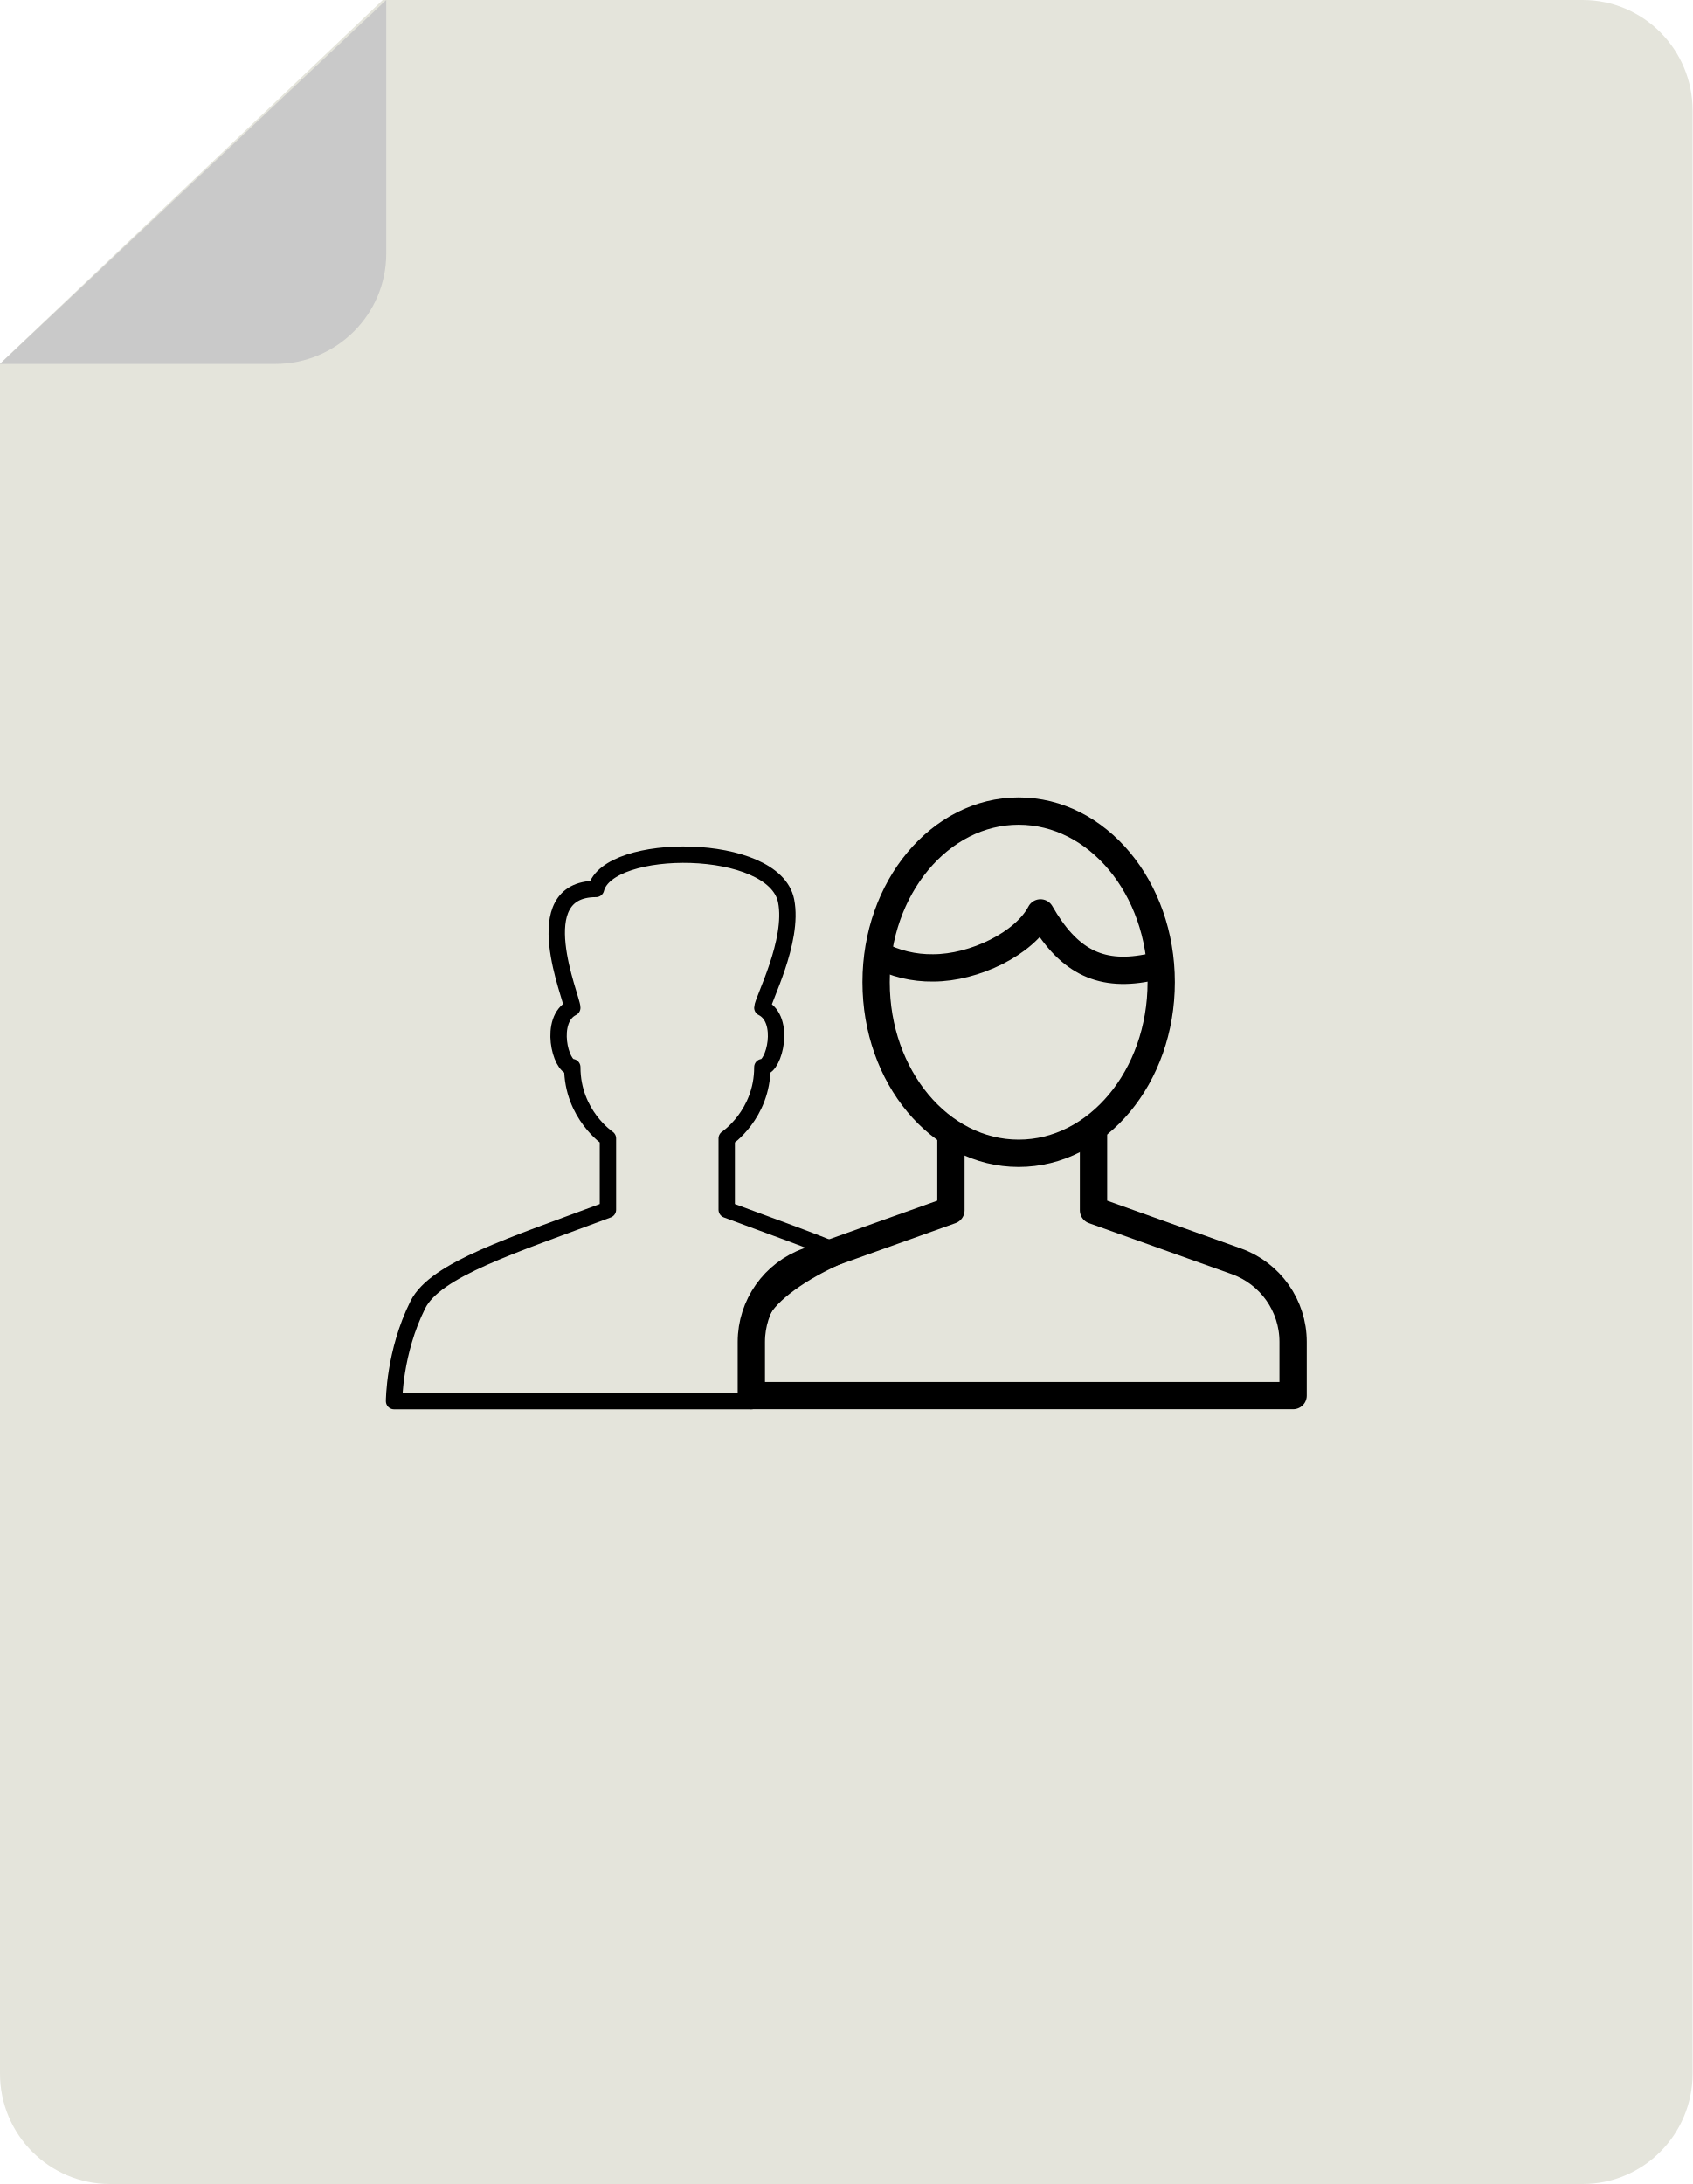
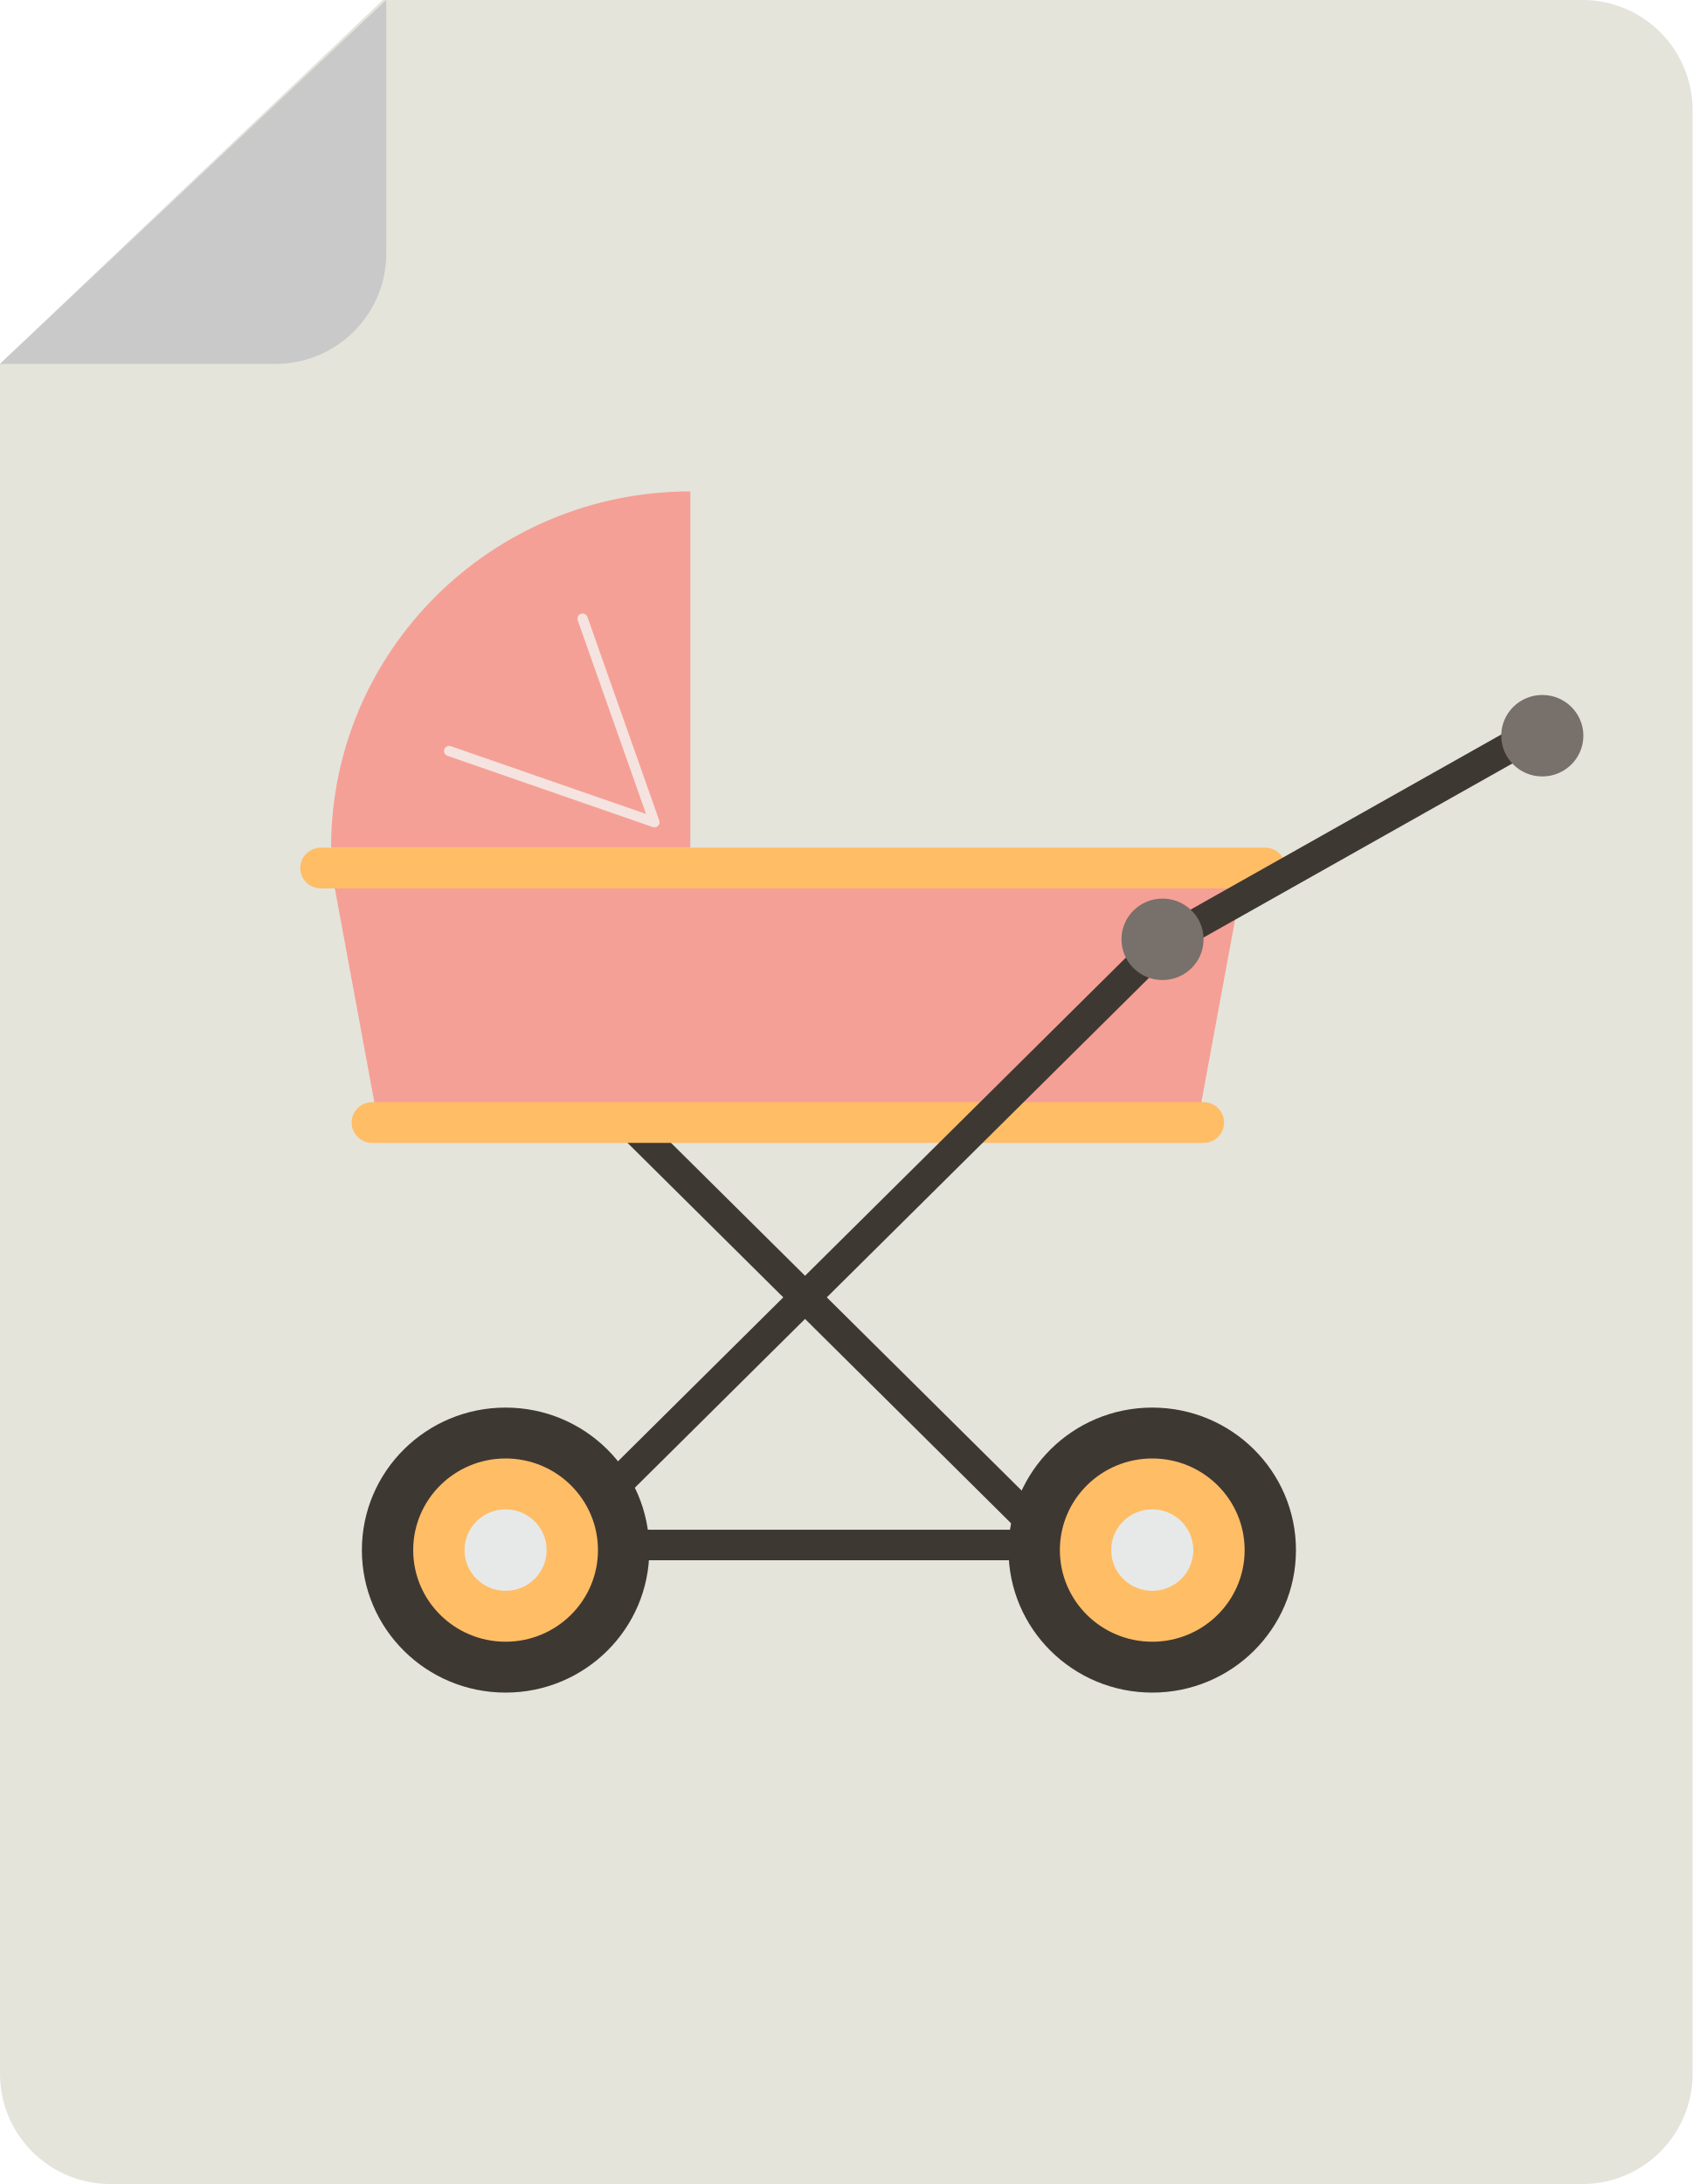
- <svg xmlns="http://www.w3.org/2000/svg" width="62px" height="80px" viewBox="0 0 62 80" version="1.1">
-   <g stroke="none" stroke-width="1" fill="none" fill-rule="evenodd">
-     <path d="M0,13.322 L0,75.957 C0,78.19 1.803,80 4.029,80 L57.973,80 C60.197,80 62,78.19 62,75.957 L62,4.043 C62,1.81 60.197,0 57.973,0 L14.021,0 L0,13.322 Z" fill="#E4E4DB" />
-     <path d="M14.149,0 L14.149,9.285 C14.149,11.52 12.329,13.331 10.083,13.331 L0,13.331 L14.149,0 Z" fill="#C9C9C9" />
-     <g transform="translate(14, 29)" stroke="#000000" stroke-linejoin="round">
-       <path d="M16.883,16.933 C15.302,17.604 14.213,18.451 13.915,19.058 C13.636,19.627 13.504,20.716 13.521,22.324 L10.444,22.324 L0.435,22.324 C0.435,22.324 0.435,20.534 1.306,18.793 C1.954,17.495 4.787,16.617 8.269,15.312 L8.269,12.7 C8.269,12.7 6.963,11.83 6.963,10.089 C6.528,10.089 6.093,8.349 6.963,7.913 C6.963,7.56 5.222,3.562 7.833,3.562 C8.269,1.821 14.361,1.821 14.796,3.997 C15.091,5.475 13.926,7.655 13.926,7.913 C14.796,8.349 14.361,10.089 13.926,10.089 C13.926,11.83 12.62,12.7 12.62,12.7 L12.62,15.312 C14.231,15.915 15.702,16.428 16.883,16.933 Z" stroke-width="0.6" />
-       <g transform="translate(13, 0.71)">
-         <path d="M7.833,11.782 L7.833,14.622 L2.602,16.491 C1.355,16.936 0.523,18.117 0.522,19.441 L0.522,21.411 L20.367,21.411 L20.367,19.441 C20.367,18.117 19.534,16.936 18.287,16.491 L13.056,14.622 L13.056,11.587" />
-         <ellipse cx="10.314" cy="6.267" rx="5.222" ry="6.267" />
-         <path d="M15.487,5.695 L15.014,5.744 C13.235,6.087 12.093,5.443 11.114,3.729 C10.526,4.855 8.689,5.744 7.181,5.744 C6.476,5.754 5.781,5.587 5.159,5.258" />
-       </g>
+ <svg xmlns="http://www.w3.org/2000/svg" width="62" height="80" viewBox="0 0 62 80">
+   <g fill="none" fill-rule="evenodd">
+     <path fill="#E4E4DB" d="M0 13.322v62.635A4.036 4.036 0 0 0 4.029 80h53.944A4.035 4.035 0 0 0 62 75.957V4.043A4.035 4.035 0 0 0 57.973 0H14.021L0 13.322z" />
+     <path fill="#C9C9C9" d="M14.149 0v9.285c0 2.235-1.82 4.046-4.066 4.046H0L14.149 0z" />
+     <g fill-rule="nonzero" transform="translate(11 18)">
+       <path fill="#3E3832" d="M10.596 20.904l17.282 17.138c.22.219.22.573 0 .791a.567.567 0 0 1-.798 0L9.8 21.695a.556.556 0 0 1 0-.791.567.567 0 0 1 .797 0z" />
+       <path fill="#3E3832" d="M6.58 38.034h24.44c.311 0 .564.25.564.56 0 .308-.253.559-.564.559H6.58a.562.562 0 0 1-.564-.56c0-.309.253-.56.564-.56z" />
+       <path fill="#F5A096" d="M14.288 0C7.02 0 1.128 5.843 1.128 13.05h13.16V0zM1.128 13.797h33.464l-1.723 9.322H2.85z" />
+       <path fill="#FFBD66" d="M.752 13.05h34.592c.415 0 .752.335.752.747a.749.749 0 0 1-.752.745H.752A.749.749 0 0 1 0 13.797c0-.412.337-.746.752-.746zM2.632 22.373h30.456c.415 0 .752.334.752.746a.749.749 0 0 1-.752.745H2.632a.749.749 0 0 1-.752-.745c0-.412.337-.746.752-.746z" />
+       <path fill="#3E3832" d="M31.646 15.684a.567.567 0 0 1 .798 0c.22.218.22.572 0 .79l-22.6 22.412a.567.567 0 0 1-.797 0 .556.556 0 0 1 0-.79l22.599-22.412z" />
+       <path fill="#3E3832" d="M45.764 7.906a.58.58 0 0 1 .783.204.552.552 0 0 1-.21.764l-13.893 7.83a.58.58 0 0 1-.783-.204.552.552 0 0 1 .21-.764l13.893-7.83z" />
+       <ellipse cx="45.496" cy="8.949" fill="#78706A" rx="1.504" ry="1.492" />
+       <ellipse cx="7.52" cy="38.78" fill="#3E3832" rx="5.264" ry="5.22" />
+       <ellipse cx="31.208" cy="38.78" fill="#3E3832" rx="5.264" ry="5.22" />
+       <ellipse cx="7.52" cy="38.78" fill="#FFBD66" rx="3.384" ry="3.356" />
+       <ellipse cx="31.208" cy="38.78" fill="#FFBD66" rx="3.384" ry="3.356" />
+       <ellipse cx="31.584" cy="16.407" fill="#78706A" rx="1.504" ry="1.492" />
+       <ellipse cx="7.52" cy="38.78" fill="#E7E9E9" rx="1.504" ry="1.492" />
+       <ellipse cx="31.208" cy="38.78" fill="#E7E9E9" rx="1.504" ry="1.492" />
+       <path fill="#F5E3E0" d="M10.163 4.723a.186.186 0 0 1 .115-.238.188.188 0 0 1 .24.114l2.631 7.458a.187.187 0 0 1-.24.238l-7.52-2.61a.186.186 0 0 1-.114-.238.188.188 0 0 1 .24-.114l7.15 2.482-2.502-7.092z" />
    </g>
  </g>
</svg>
